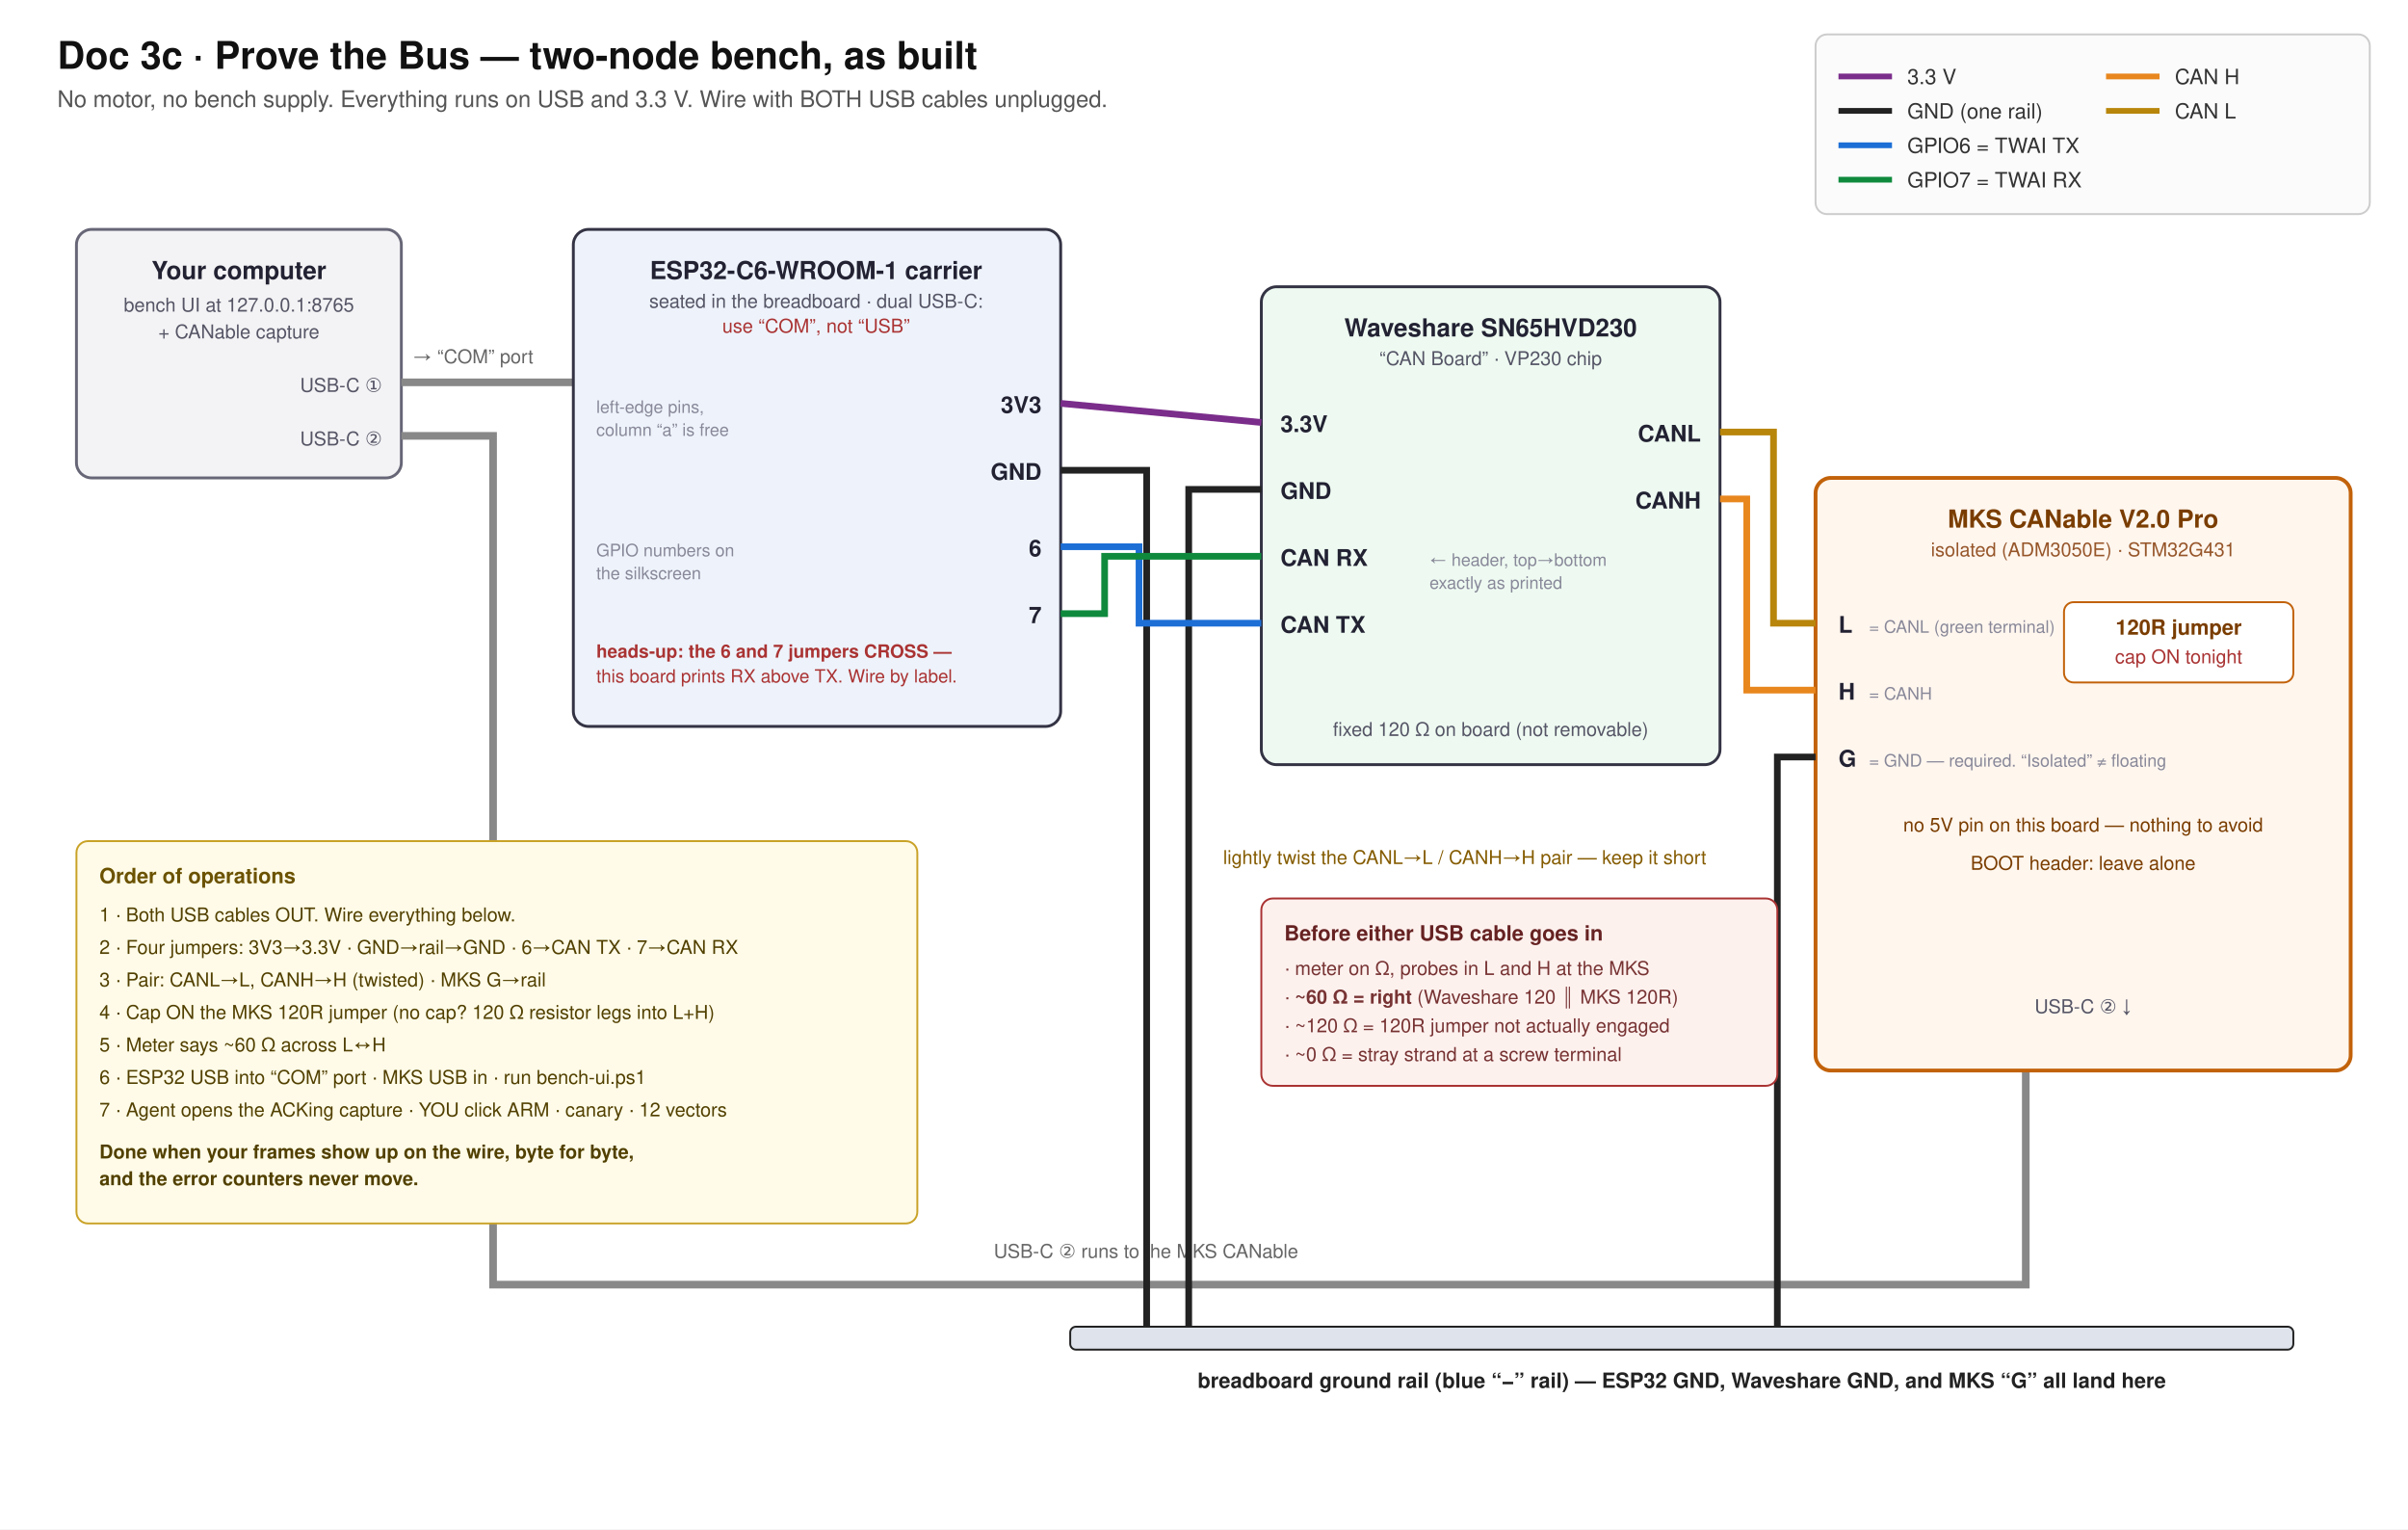
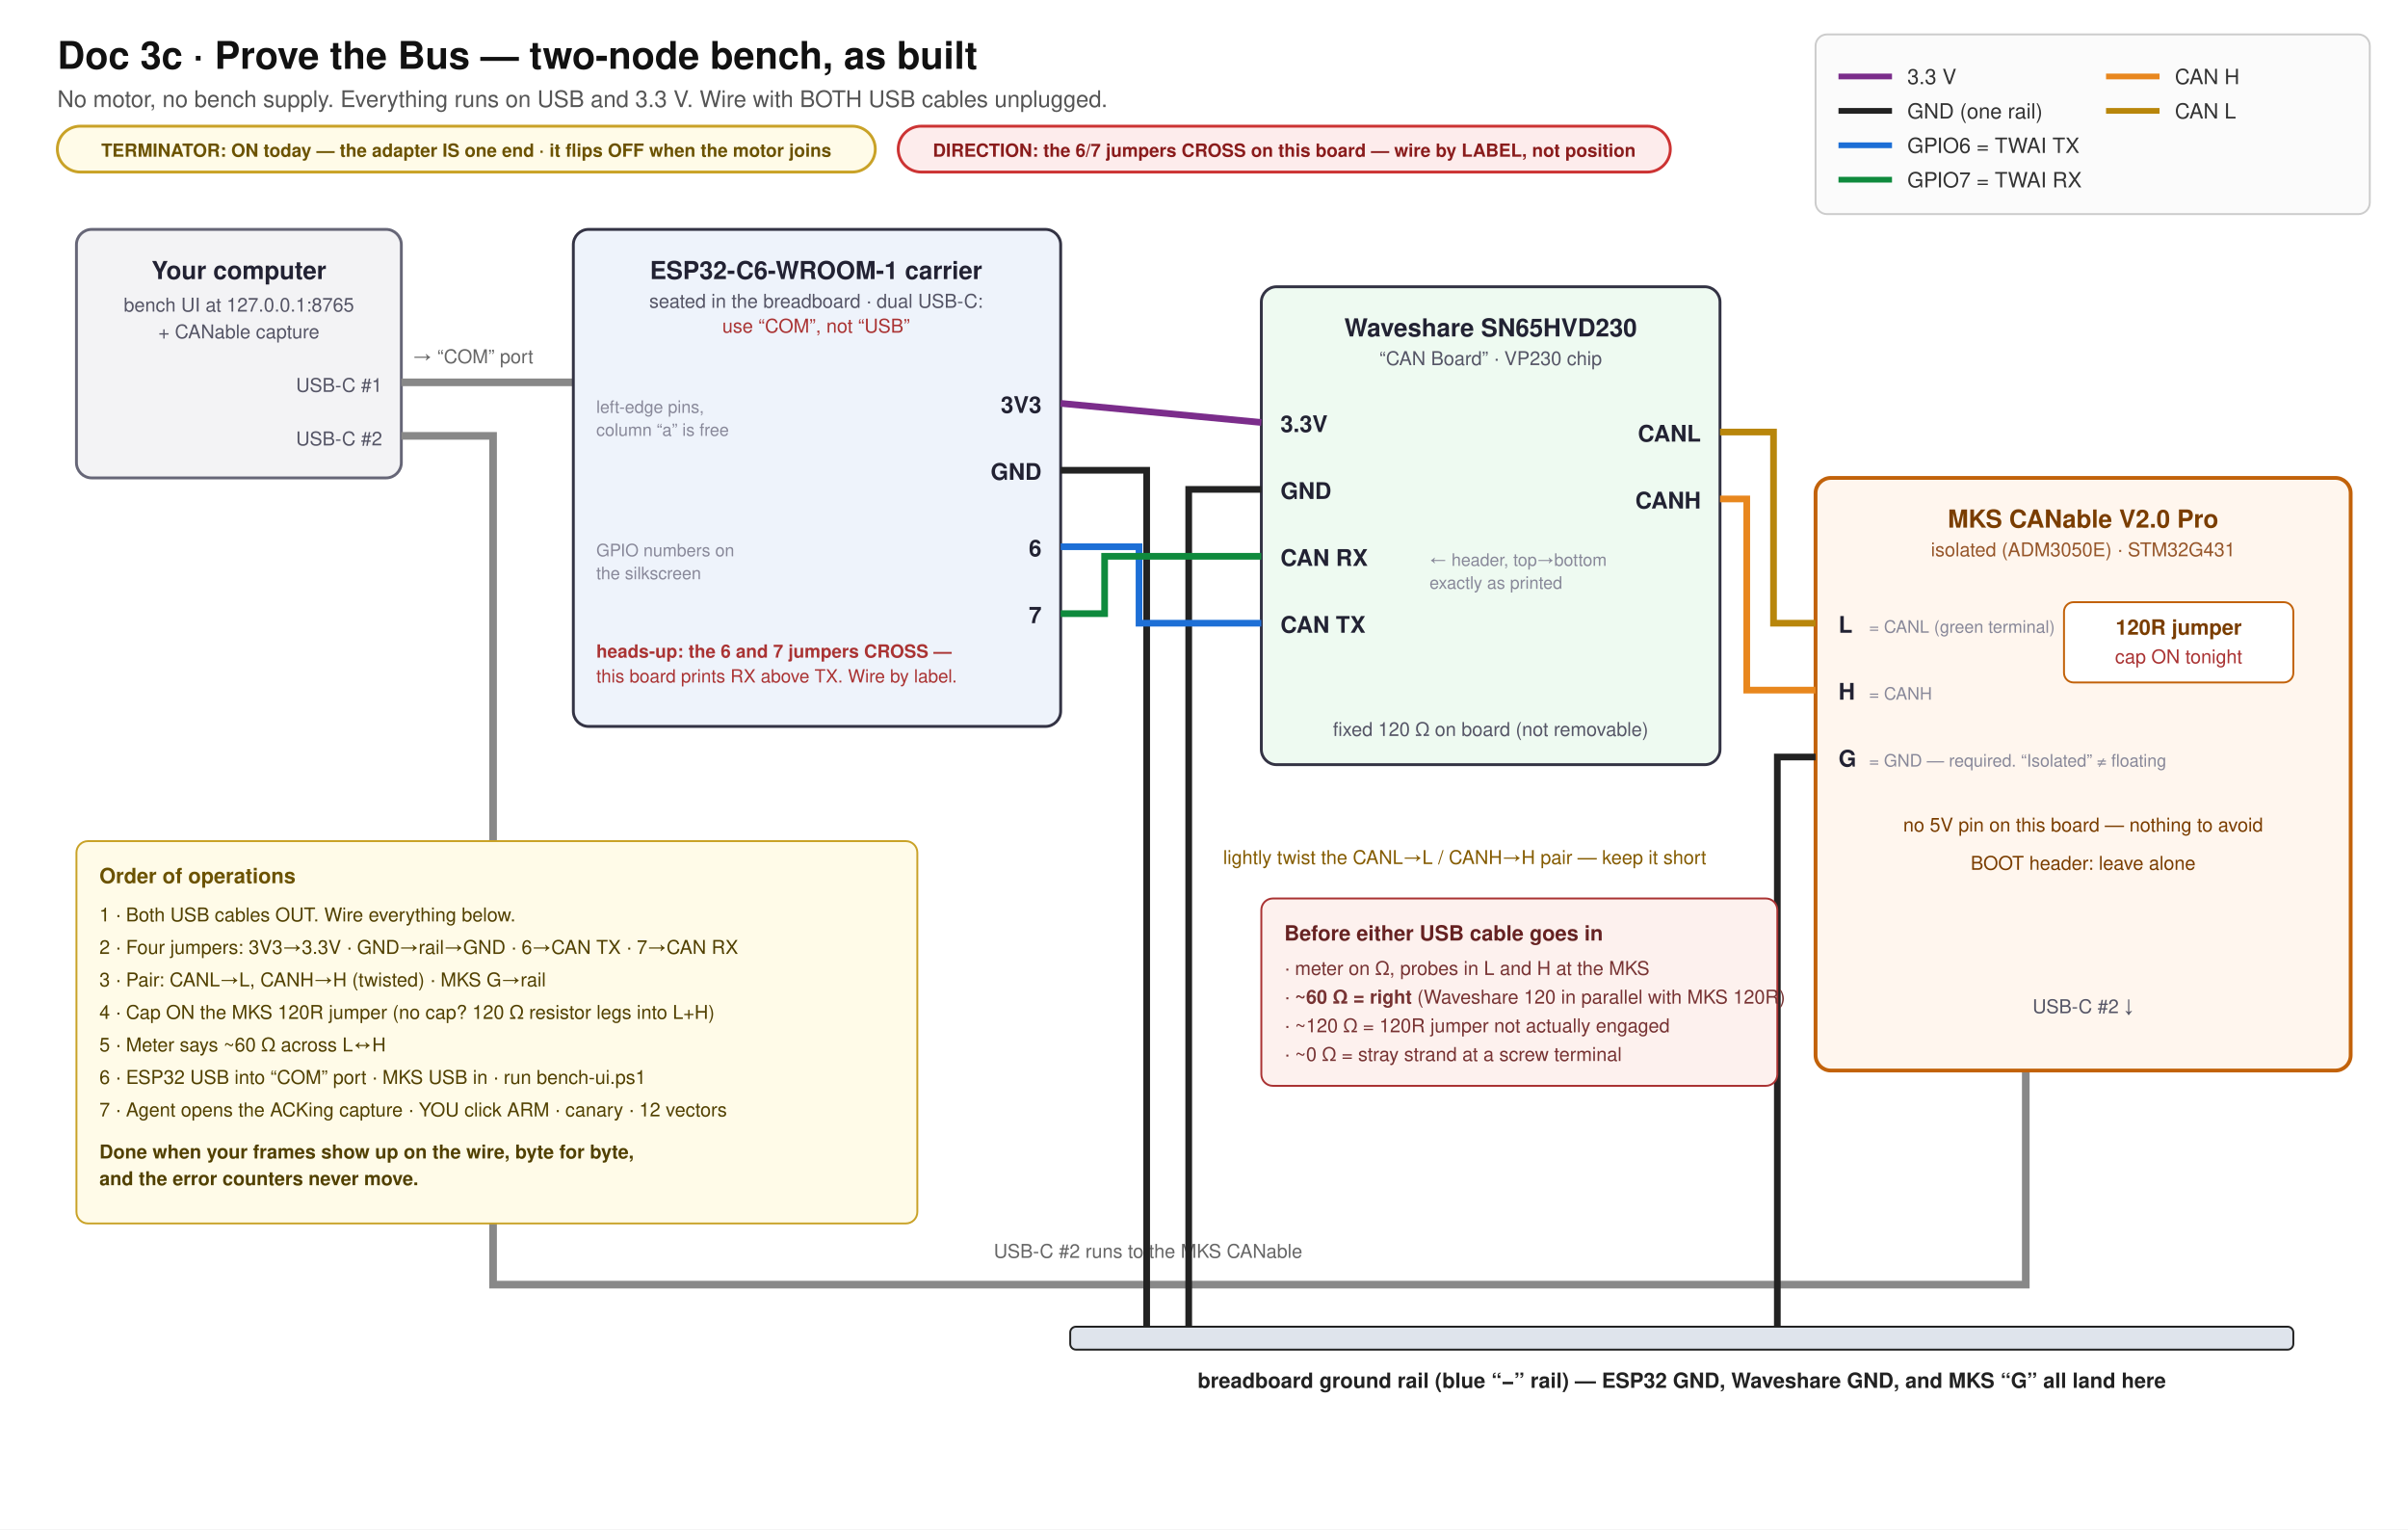
<svg xmlns="http://www.w3.org/2000/svg" viewBox="0 0 1260 800" font-family="Helvetica, Arial, sans-serif">
  <rect x="0" y="0" width="1260" height="800" fill="#ffffff" />
  <text x="30" y="36" font-size="20" font-weight="bold" fill="#111">Doc 3c · Prove the Bus — two-node bench, as built</text>
  <text x="30" y="56" font-size="12" fill="#555">No motor, no bench supply. Everything runs on USB and 3.3 V. Wire with BOTH USB cables unplugged.</text>
+   <rect x="30" y="66" width="428" height="24" fill="#fffbe8" stroke="#c9a227" stroke-width="1.5" rx="12" />
+   <text x="244" y="82" font-size="9.5" font-weight="bold" text-anchor="middle" fill="#6b5200">TERMINATOR: ON today — the adapter IS one end · it flips OFF when the motor joins</text>
+   <rect x="470" y="66" width="404" height="24" fill="#fdecec" stroke="#c33" stroke-width="1.5" rx="12" />
+   <text x="672" y="82" font-size="9.5" font-weight="bold" text-anchor="middle" fill="#8a1c1c">DIRECTION: the 6/7 jumpers CROSS on this board — wire by LABEL, not position</text>
  <g font-size="11" fill="#333">
    <rect x="950" y="18" width="290" height="94" fill="#fbfbfb" stroke="#ccc" rx="6" />
    <line x1="962" y1="40" x2="990" y2="40" stroke="#7b2d8b" stroke-width="3" />
    <text x="998" y="44">3.3 V</text>
    <line x1="962" y1="58" x2="990" y2="58" stroke="#222" stroke-width="3" />
    <text x="998" y="62">GND (one rail)</text>
    <line x1="962" y1="76" x2="990" y2="76" stroke="#1d6fd6" stroke-width="3" />
    <text x="998" y="80">GPIO6 = TWAI TX</text>
    <line x1="962" y1="94" x2="990" y2="94" stroke="#0f8a3d" stroke-width="3" />
    <text x="998" y="98">GPIO7 = TWAI RX</text>
    <line x1="1102" y1="40" x2="1130" y2="40" stroke="#e8871e" stroke-width="3" />
    <text x="1138" y="44">CAN H</text>
    <line x1="1102" y1="58" x2="1130" y2="58" stroke="#b8860b" stroke-width="3" />
    <text x="1138" y="62">CAN L</text>
  </g>
  <rect x="40" y="120" width="170" height="130" fill="#f3f3f5" stroke="#667" stroke-width="1.5" rx="8" />
  <text x="125" y="146" font-size="13" font-weight="bold" text-anchor="middle" fill="#223">Your computer</text>
  <text x="125" y="163" font-size="10" text-anchor="middle" fill="#556">bench UI at 127.0.0.1:8765</text>
  <text x="125" y="177" font-size="10" text-anchor="middle" fill="#556">+ CANable capture</text>
-   <text x="200" y="205" font-size="10" fill="#556" text-anchor="end">USB-C ①</text>
-   <text x="200" y="233" font-size="10" fill="#556" text-anchor="end">USB-C ②</text>
+   <text x="200" y="205" font-size="10" fill="#556" text-anchor="end">USB-C #1</text>
+   <text x="200" y="233" font-size="10" fill="#556" text-anchor="end">USB-C #2</text>
  <path d="M 210 200 L 320 200 L 320 175" fill="none" stroke="#888" stroke-width="4" />
  <text x="216" y="190" font-size="10" fill="#666">→ “COM” port</text>
  <path d="M 210 228 L 258 228 L 258 672 L 1060 672 L 1060 560" fill="none" stroke="#888" stroke-width="4" />
-   <text x="520" y="658" font-size="10" fill="#666">USB-C ② runs to the MKS CANable</text>
+   <text x="520" y="658" font-size="10" fill="#666">USB-C #2 runs to the MKS CANable</text>
  <rect x="300" y="120" width="255" height="260" fill="#eef3fb" stroke="#334" stroke-width="1.5" rx="8" />
  <text x="427" y="146" font-size="13" font-weight="bold" text-anchor="middle" fill="#223">ESP32-C6-WROOM-1 carrier</text>
  <text x="427" y="161" font-size="10" text-anchor="middle" fill="#556">seated in the breadboard · dual USB-C:</text>
  <text x="427" y="174" font-size="10" text-anchor="middle" fill="#a33">use “COM”, not “USB”</text>
  <g font-size="12" fill="#223" text-anchor="end" font-weight="bold">
    <text x="545" y="216">3V3</text>
    <text x="545" y="251">GND</text>
    <text x="545" y="291">6</text>
    <text x="545" y="326">7</text>
  </g>
  <text x="312" y="216" font-size="9" fill="#889">left-edge pins,</text>
  <text x="312" y="228" font-size="9" fill="#889">column “a” is free</text>
  <text x="312" y="291" font-size="9" fill="#889">GPIO numbers on</text>
  <text x="312" y="303" font-size="9" fill="#889">the silkscreen</text>
  <text x="312" y="344" font-size="9.5" font-weight="bold" fill="#a33">heads-up: the 6 and 7 jumpers CROSS —</text>
  <text x="312" y="357" font-size="9.5" fill="#a33">this board prints RX above TX. Wire by label.</text>
  <rect x="660" y="150" width="240" height="250" fill="#eefaf1" stroke="#334" stroke-width="1.5" rx="8" />
  <text x="780" y="176" font-size="13" font-weight="bold" text-anchor="middle" fill="#223">Waveshare SN65HVD230</text>
  <text x="780" y="191" font-size="10" text-anchor="middle" fill="#556">“CAN Board” · VP230 chip</text>
  <g font-size="12" fill="#223" font-weight="bold">
    <text x="670" y="226">3.3V</text>
    <text x="670" y="261">GND</text>
    <text x="670" y="296">CAN RX</text>
    <text x="670" y="331">CAN TX</text>
  </g>
  <text x="748" y="296" font-size="9" fill="#889">← header, top→bottom</text>
  <text x="748" y="308" font-size="9" fill="#889">exactly as printed</text>
  <g font-size="12" fill="#223" text-anchor="end" font-weight="bold">
    <text x="890" y="231">CANL</text>
    <text x="890" y="266">CANH</text>
  </g>
  <text x="780" y="385" font-size="10" text-anchor="middle" fill="#556">fixed 120 Ω on board (not removable)</text>
  <rect x="950" y="250" width="280" height="310" fill="#fff6ee" stroke="#c2620a" stroke-width="2" rx="8" />
  <text x="1090" y="276" font-size="13" font-weight="bold" text-anchor="middle" fill="#7a3d00">MKS CANable V2.0 Pro</text>
  <text x="1090" y="291" font-size="10" text-anchor="middle" fill="#96562a">isolated (ADM3050E) · STM32G431</text>
  <g font-size="12" fill="#223" font-weight="bold">
    <text x="962" y="331">L</text>
    <text x="962" y="366">H</text>
    <text x="962" y="401">G</text>
  </g>
  <g font-size="9" fill="#889">
    <text x="978" y="331">= CANL (green terminal)</text>
    <text x="978" y="366">= CANH</text>
    <text x="978" y="401">= GND — required. “Isolated” ≠ floating</text>
  </g>
  <rect x="1080" y="315" width="120" height="42" fill="#fff" stroke="#c2620a" rx="5" />
  <text x="1140" y="332" font-size="11" text-anchor="middle" font-weight="bold" fill="#7a3d00">120R jumper</text>
  <text x="1140" y="347" font-size="10" text-anchor="middle" fill="#a33">cap ON tonight</text>
  <text x="1090" y="435" font-size="10" text-anchor="middle" fill="#7a3d00">no 5V pin on this board — nothing to avoid</text>
  <text x="1090" y="455" font-size="10" text-anchor="middle" fill="#7a3d00">BOOT header: leave alone</text>
-   <text x="1090" y="530" font-size="10" text-anchor="middle" fill="#556">USB-C ② ↓</text>
+   <text x="1090" y="530" font-size="10" text-anchor="middle" fill="#556">USB-C #2 ↓</text>
  <line x1="555" y1="211" x2="660" y2="221" stroke="#7b2d8b" stroke-width="3.5" />
  <path d="M 555 246 L 600 246 L 600 700 L 1180 700" fill="none" stroke="#222" stroke-width="3.5" />
  <path d="M 660 256 L 622 256 L 622 700" fill="none" stroke="#222" stroke-width="3.5" />
  <path d="M 950 396 L 930 396 L 930 700" fill="none" stroke="#222" stroke-width="3.5" />
  <rect x="560" y="694" width="640" height="12" fill="#dfe4ec" stroke="#222" rx="3" />
  <text x="880" y="726" font-size="11" font-weight="bold" text-anchor="middle" fill="#222">breadboard ground rail (blue “−” rail) — ESP32 GND, Waveshare GND, and MKS “G” all land here</text>
  <path d="M 555 286 L 596 286 L 596 326 L 660 326" fill="none" stroke="#1d6fd6" stroke-width="3.5" />
  <path d="M 555 321 L 578 321 L 578 291 L 660 291" fill="none" stroke="#0f8a3d" stroke-width="3.5" />
  <path d="M 900 226 L 928 226 L 928 326 L 950 326" fill="none" stroke="#b8860b" stroke-width="3.5" />
  <path d="M 900 261 L 914 261 L 914 361 L 950 361" fill="none" stroke="#e8871e" stroke-width="3.5" />
  <text x="640" y="452" font-size="10" fill="#845b00">lightly twist the CANL→L / CANH→H pair — keep it short</text>
  <rect x="660" y="470" width="270" height="98" fill="#fdf1ee" stroke="#a33" rx="6" />
  <text x="672" y="492" font-size="11" font-weight="bold" fill="#622">Before either USB cable goes in</text>
  <g font-size="10" fill="#733">
    <text x="672" y="510">· meter on Ω, probes in L and H at the MKS</text>
-     <text x="672" y="525">· <tspan font-weight="bold">~60 Ω = right</tspan> (Waveshare 120 ∥ MKS 120R)</text>
+     <text x="672" y="525">· <tspan font-weight="bold">~60 Ω = right</tspan> (Waveshare 120 in parallel with MKS 120R)</text>
    <text x="672" y="540">· ~120 Ω = 120R jumper not actually engaged</text>
    <text x="672" y="555">· ~0 Ω = stray strand at a screw terminal</text>
  </g>
  <rect x="40" y="440" width="440" height="200" fill="#fffbe8" stroke="#c9a227" rx="6" />
  <text x="52" y="462" font-size="11" font-weight="bold" fill="#6b5200">Order of operations</text>
  <g font-size="10" fill="#514000">
    <text x="52" y="482">1 · Both USB cables OUT. Wire everything below.</text>
    <text x="52" y="499">2 · Four jumpers: 3V3→3.3V · GND→rail→GND · 6→CAN TX · 7→CAN RX</text>
    <text x="52" y="516">3 · Pair: CANL→L, CANH→H (twisted) · MKS G→rail</text>
    <text x="52" y="533">4 · Cap ON the MKS 120R jumper (no cap? 120 Ω resistor legs into L+H)</text>
    <text x="52" y="550">5 · Meter says ~60 Ω across L↔H</text>
    <text x="52" y="567">6 · ESP32 USB into “COM” port · MKS USB in · run bench-ui.ps1</text>
    <text x="52" y="584">7 · Agent opens the ACKing capture · YOU click ARM · canary · 12 vectors</text>
    <text x="52" y="606" font-weight="bold">Done when your frames show up on the wire, byte for byte,</text>
    <text x="52" y="620" font-weight="bold">and the error counters never move.</text>
  </g>
</svg>
